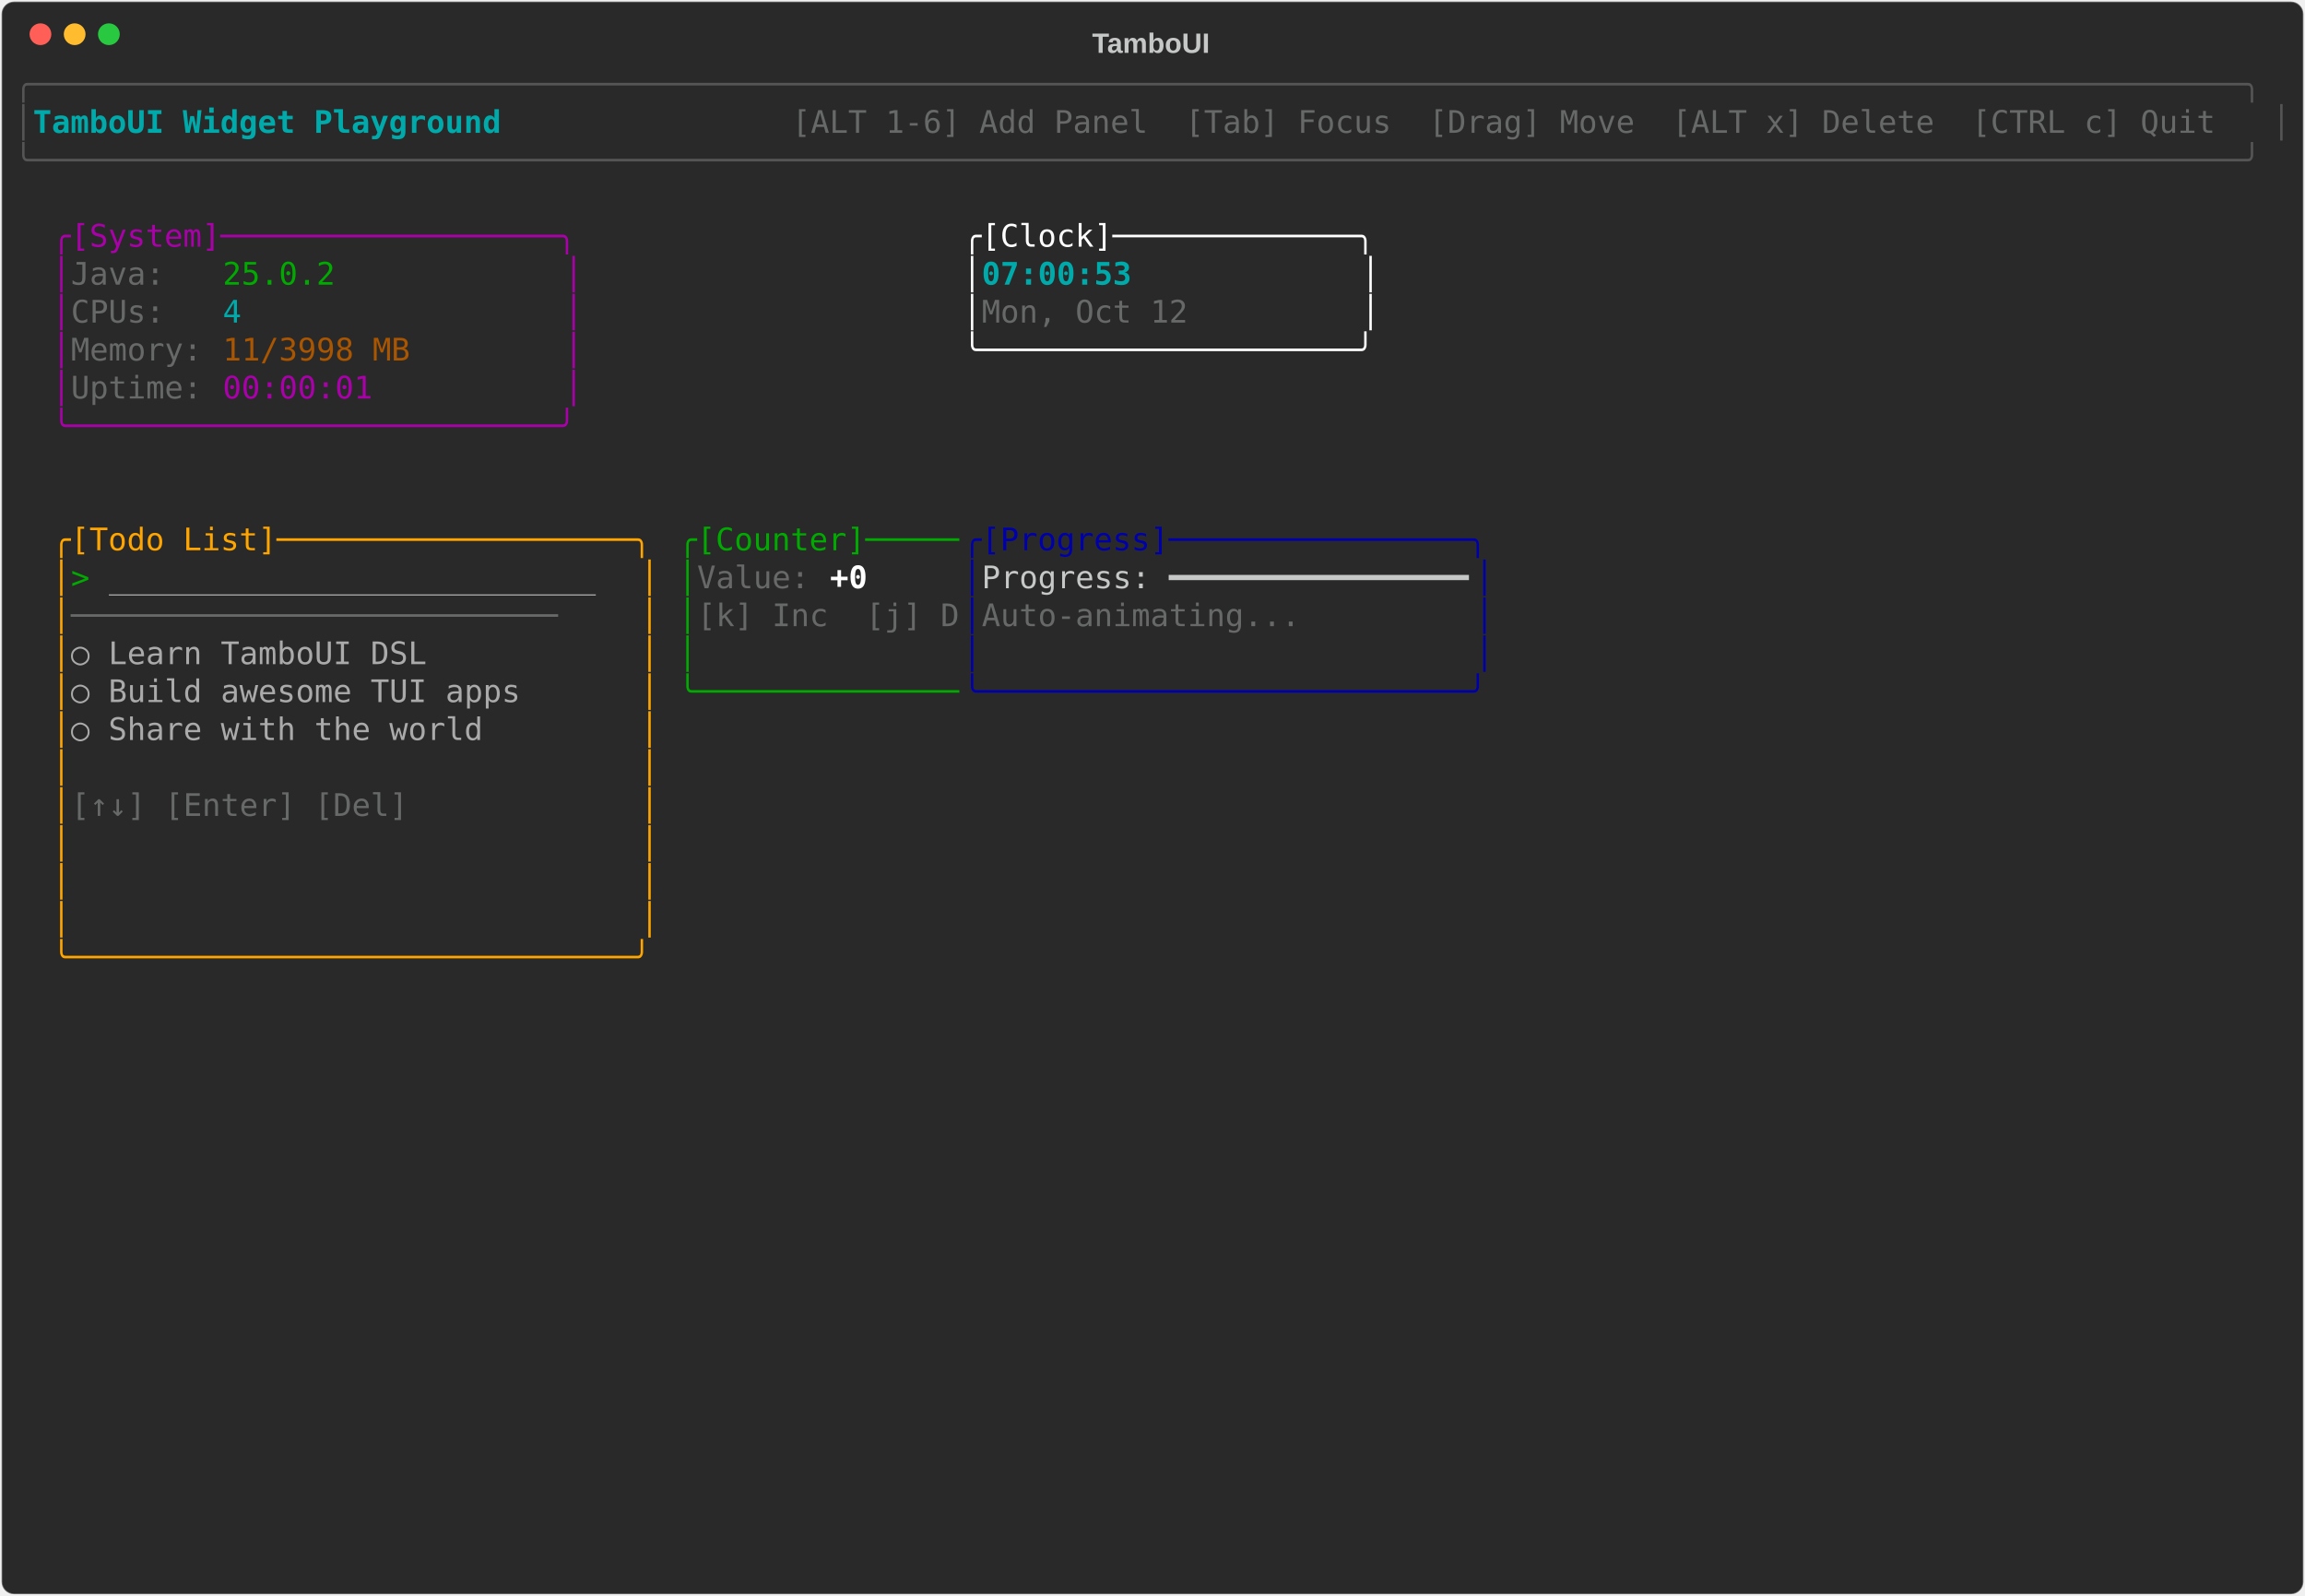
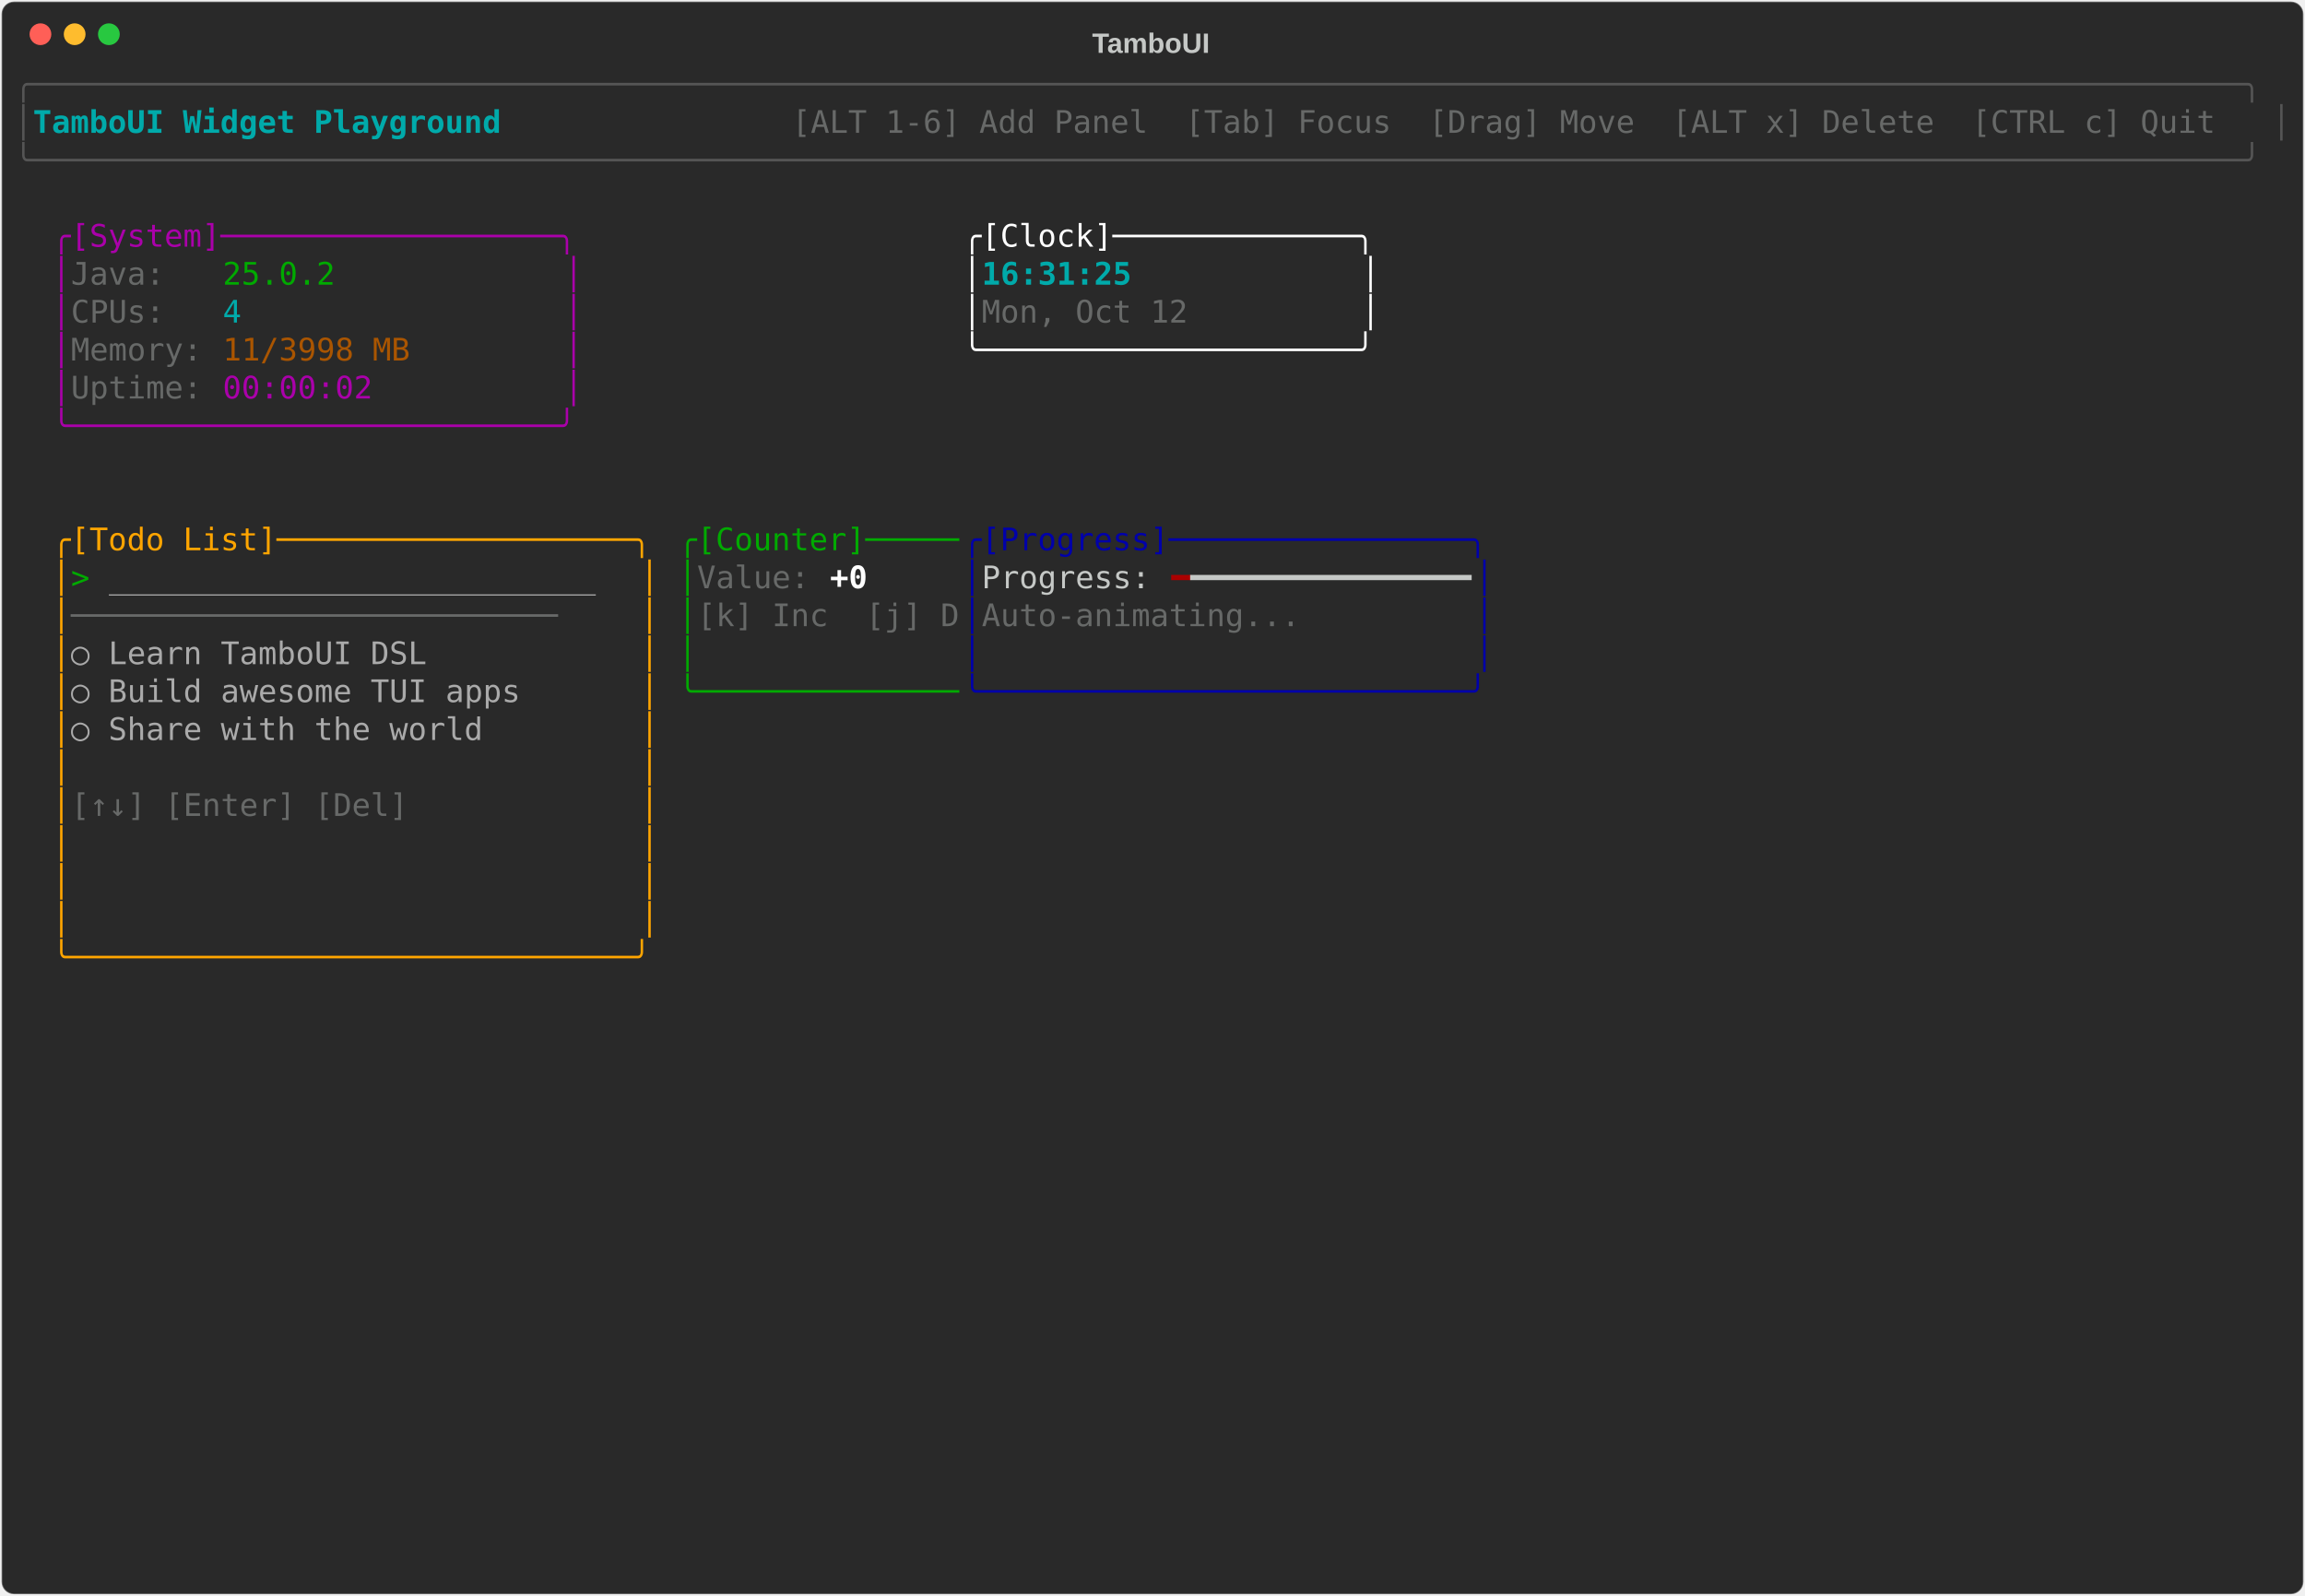
<svg xmlns="http://www.w3.org/2000/svg" class="rich-terminal" viewBox="0 0 1482 1026">
-   <style>    @font-face {        font-family: "Fira Code";        src: local("FiraCode-Regular"),                url("https://cdnjs.cloudflare.com/ajax/libs/firacode/6.2.0/woff2/FiraCode-Regular.woff2") format("woff2"),                url("https://cdnjs.cloudflare.com/ajax/libs/firacode/6.2.0/woff/FiraCode-Regular.woff") format("woff");        font-style: normal;        font-weight: 400;    }    @font-face {        font-family: "Fira Code";        src: local("FiraCode-Bold"),                url("https://cdnjs.cloudflare.com/ajax/libs/firacode/6.2.0/woff2/FiraCode-Bold.woff2") format("woff2"),                url("https://cdnjs.cloudflare.com/ajax/libs/firacode/6.2.0/woff/FiraCode-Bold.woff") format("woff");        font-style: bold;        font-weight: 700;    }    .terminal-3942159433-matrix {        font-family: Fira Code, monospace;        font-size: 20px;        line-height: 24.4px;        font-variant-east-asian: full-width;    }    .terminal-3942159433-title {        font-size: 18px;        font-weight: bold;        font-family: arial;    }    .terminal-3942159433-r1 { fill: #555555 }.terminal-3942159433-r2 { fill: #00aaaa;font-weight: bold }.terminal-3942159433-r3 { fill: #c5c8c6 }.terminal-3942159433-r4 { fill: #676968 }.terminal-3942159433-r5 { fill: #aa00aa }.terminal-3942159433-r6 { fill: #ffffff }.terminal-3942159433-r7 { fill: #00aa00 }.terminal-3942159433-r8 { fill: #00aaaa }.terminal-3942159433-r9 { fill: #aa5500 }.terminal-3942159433-r10 { fill: #ffa500 }.terminal-3942159433-r11 { fill: #0000aa }.terminal-3942159433-r12 { fill: #aaaaaa }.terminal-3942159433-r13 { fill: #ffffff;font-weight: bold }    </style>
+   <style>    @font-face {        font-family: "Fira Code";        src: local("FiraCode-Regular"),                url("https://cdnjs.cloudflare.com/ajax/libs/firacode/6.2.0/woff2/FiraCode-Regular.woff2") format("woff2"),                url("https://cdnjs.cloudflare.com/ajax/libs/firacode/6.2.0/woff/FiraCode-Regular.woff") format("woff");        font-style: normal;        font-weight: 400;    }    @font-face {        font-family: "Fira Code";        src: local("FiraCode-Bold"),                url("https://cdnjs.cloudflare.com/ajax/libs/firacode/6.2.0/woff2/FiraCode-Bold.woff2") format("woff2"),                url("https://cdnjs.cloudflare.com/ajax/libs/firacode/6.2.0/woff/FiraCode-Bold.woff") format("woff");        font-style: bold;        font-weight: 700;    }    .terminal-3360003075-matrix {        font-family: Fira Code, monospace;        font-size: 20px;        line-height: 24.4px;        font-variant-east-asian: full-width;    }    .terminal-3360003075-title {        font-size: 18px;        font-weight: bold;        font-family: arial;    }    .terminal-3360003075-r1 { fill: #555555 }.terminal-3360003075-r2 { fill: #00aaaa;font-weight: bold }.terminal-3360003075-r3 { fill: #c5c8c6 }.terminal-3360003075-r4 { fill: #676968 }.terminal-3360003075-r5 { fill: #aa00aa }.terminal-3360003075-r6 { fill: #ffffff }.terminal-3360003075-r7 { fill: #00aa00 }.terminal-3360003075-r8 { fill: #00aaaa }.terminal-3360003075-r9 { fill: #aa5500 }.terminal-3360003075-r10 { fill: #ffa500 }.terminal-3360003075-r11 { fill: #0000aa }.terminal-3360003075-r12 { fill: #aaaaaa }.terminal-3360003075-r13 { fill: #ffffff;font-weight: bold }.terminal-3360003075-r14 { fill: #aa0000 }    </style>
  <defs>
-     <clipPath id="terminal-3942159433-clip-terminal">
+     <clipPath id="terminal-3360003075-clip-terminal">
      <rect x="0" y="0" width="1463" height="975" />
    </clipPath>
-     <clipPath id="terminal-3942159433-line-0">
+     <clipPath id="terminal-3360003075-line-0">
      <rect x="0" y="1.5" width="1464" height="24.65" />
    </clipPath>
-     <clipPath id="terminal-3942159433-line-1">
+     <clipPath id="terminal-3360003075-line-1">
      <rect x="0" y="25.9" width="1464" height="24.65" />
    </clipPath>
-     <clipPath id="terminal-3942159433-line-2">
+     <clipPath id="terminal-3360003075-line-2">
      <rect x="0" y="50.3" width="1464" height="24.65" />
    </clipPath>
-     <clipPath id="terminal-3942159433-line-3">
+     <clipPath id="terminal-3360003075-line-3">
      <rect x="0" y="74.7" width="1464" height="24.65" />
    </clipPath>
-     <clipPath id="terminal-3942159433-line-4">
+     <clipPath id="terminal-3360003075-line-4">
      <rect x="0" y="99.1" width="1464" height="24.65" />
    </clipPath>
-     <clipPath id="terminal-3942159433-line-5">
+     <clipPath id="terminal-3360003075-line-5">
      <rect x="0" y="123.5" width="1464" height="24.65" />
    </clipPath>
-     <clipPath id="terminal-3942159433-line-6">
+     <clipPath id="terminal-3360003075-line-6">
      <rect x="0" y="147.9" width="1464" height="24.65" />
    </clipPath>
-     <clipPath id="terminal-3942159433-line-7">
+     <clipPath id="terminal-3360003075-line-7">
      <rect x="0" y="172.3" width="1464" height="24.65" />
    </clipPath>
-     <clipPath id="terminal-3942159433-line-8">
+     <clipPath id="terminal-3360003075-line-8">
      <rect x="0" y="196.7" width="1464" height="24.65" />
    </clipPath>
-     <clipPath id="terminal-3942159433-line-9">
+     <clipPath id="terminal-3360003075-line-9">
      <rect x="0" y="221.1" width="1464" height="24.65" />
    </clipPath>
-     <clipPath id="terminal-3942159433-line-10">
+     <clipPath id="terminal-3360003075-line-10">
      <rect x="0" y="245.5" width="1464" height="24.65" />
    </clipPath>
-     <clipPath id="terminal-3942159433-line-11">
+     <clipPath id="terminal-3360003075-line-11">
      <rect x="0" y="269.9" width="1464" height="24.65" />
    </clipPath>
-     <clipPath id="terminal-3942159433-line-12">
+     <clipPath id="terminal-3360003075-line-12">
      <rect x="0" y="294.3" width="1464" height="24.65" />
    </clipPath>
-     <clipPath id="terminal-3942159433-line-13">
+     <clipPath id="terminal-3360003075-line-13">
      <rect x="0" y="318.7" width="1464" height="24.65" />
    </clipPath>
-     <clipPath id="terminal-3942159433-line-14">
+     <clipPath id="terminal-3360003075-line-14">
      <rect x="0" y="343.1" width="1464" height="24.65" />
    </clipPath>
-     <clipPath id="terminal-3942159433-line-15">
+     <clipPath id="terminal-3360003075-line-15">
      <rect x="0" y="367.5" width="1464" height="24.65" />
    </clipPath>
-     <clipPath id="terminal-3942159433-line-16">
+     <clipPath id="terminal-3360003075-line-16">
      <rect x="0" y="391.9" width="1464" height="24.65" />
    </clipPath>
-     <clipPath id="terminal-3942159433-line-17">
+     <clipPath id="terminal-3360003075-line-17">
      <rect x="0" y="416.3" width="1464" height="24.65" />
    </clipPath>
-     <clipPath id="terminal-3942159433-line-18">
+     <clipPath id="terminal-3360003075-line-18">
      <rect x="0" y="440.7" width="1464" height="24.65" />
    </clipPath>
-     <clipPath id="terminal-3942159433-line-19">
+     <clipPath id="terminal-3360003075-line-19">
      <rect x="0" y="465.1" width="1464" height="24.65" />
    </clipPath>
-     <clipPath id="terminal-3942159433-line-20">
+     <clipPath id="terminal-3360003075-line-20">
      <rect x="0" y="489.5" width="1464" height="24.65" />
    </clipPath>
-     <clipPath id="terminal-3942159433-line-21">
+     <clipPath id="terminal-3360003075-line-21">
      <rect x="0" y="513.9" width="1464" height="24.65" />
    </clipPath>
-     <clipPath id="terminal-3942159433-line-22">
+     <clipPath id="terminal-3360003075-line-22">
      <rect x="0" y="538.3" width="1464" height="24.65" />
    </clipPath>
-     <clipPath id="terminal-3942159433-line-23">
+     <clipPath id="terminal-3360003075-line-23">
      <rect x="0" y="562.7" width="1464" height="24.65" />
    </clipPath>
-     <clipPath id="terminal-3942159433-line-24">
+     <clipPath id="terminal-3360003075-line-24">
      <rect x="0" y="587.1" width="1464" height="24.65" />
    </clipPath>
-     <clipPath id="terminal-3942159433-line-25">
+     <clipPath id="terminal-3360003075-line-25">
      <rect x="0" y="611.5" width="1464" height="24.65" />
    </clipPath>
-     <clipPath id="terminal-3942159433-line-26">
+     <clipPath id="terminal-3360003075-line-26">
      <rect x="0" y="635.9" width="1464" height="24.65" />
    </clipPath>
-     <clipPath id="terminal-3942159433-line-27">
+     <clipPath id="terminal-3360003075-line-27">
      <rect x="0" y="660.3" width="1464" height="24.65" />
    </clipPath>
-     <clipPath id="terminal-3942159433-line-28">
+     <clipPath id="terminal-3360003075-line-28">
      <rect x="0" y="684.7" width="1464" height="24.65" />
    </clipPath>
-     <clipPath id="terminal-3942159433-line-29">
+     <clipPath id="terminal-3360003075-line-29">
      <rect x="0" y="709.1" width="1464" height="24.65" />
    </clipPath>
-     <clipPath id="terminal-3942159433-line-30">
+     <clipPath id="terminal-3360003075-line-30">
      <rect x="0" y="733.5" width="1464" height="24.65" />
    </clipPath>
-     <clipPath id="terminal-3942159433-line-31">
+     <clipPath id="terminal-3360003075-line-31">
      <rect x="0" y="757.9" width="1464" height="24.65" />
    </clipPath>
-     <clipPath id="terminal-3942159433-line-32">
+     <clipPath id="terminal-3360003075-line-32">
      <rect x="0" y="782.3" width="1464" height="24.65" />
    </clipPath>
-     <clipPath id="terminal-3942159433-line-33">
+     <clipPath id="terminal-3360003075-line-33">
      <rect x="0" y="806.7" width="1464" height="24.65" />
    </clipPath>
-     <clipPath id="terminal-3942159433-line-34">
+     <clipPath id="terminal-3360003075-line-34">
      <rect x="0" y="831.1" width="1464" height="24.65" />
    </clipPath>
-     <clipPath id="terminal-3942159433-line-35">
+     <clipPath id="terminal-3360003075-line-35">
      <rect x="0" y="855.5" width="1464" height="24.65" />
    </clipPath>
-     <clipPath id="terminal-3942159433-line-36">
+     <clipPath id="terminal-3360003075-line-36">
      <rect x="0" y="879.9" width="1464" height="24.65" />
    </clipPath>
-     <clipPath id="terminal-3942159433-line-37">
+     <clipPath id="terminal-3360003075-line-37">
      <rect x="0" y="904.3" width="1464" height="24.65" />
    </clipPath>
-     <clipPath id="terminal-3942159433-line-38">
+     <clipPath id="terminal-3360003075-line-38">
      <rect x="0" y="928.7" width="1464" height="24.65" />
    </clipPath>
-     <clipPath id="terminal-3942159433-line-39">
+     <clipPath id="terminal-3360003075-line-39">
      <rect x="0" y="953.1" width="1464" height="24.65" />
    </clipPath>
  </defs>
  <rect fill="#292929" stroke="rgba(255,255,255,0.35)" stroke-width="1" x="1" y="1" width="1480" height="1024" rx="8" />
-   <text class="terminal-3942159433-title" fill="#c5c8c6" text-anchor="middle" x="740" y="34">TamboUI</text>
+   <text class="terminal-3360003075-title" fill="#c5c8c6" text-anchor="middle" x="740" y="34">TamboUI</text>
  <g transform="translate(26,22)">
    <circle cx="0" cy="0" r="7" fill="#ff5f57" />
    <circle cx="22" cy="0" r="7" fill="#febc2e" />
    <circle cx="44" cy="0" r="7" fill="#28c840" />
  </g>
-   <g transform="translate(9, 41)" clip-path="url(#terminal-3942159433-clip-terminal)">
-     <g class="terminal-3942159433-matrix">
-       <text class="terminal-3942159433-r1" x="0" y="20" textLength="1464" clip-path="url(#terminal-3942159433-line-0)">╭──────────────────────────────────────────────────────────────────────────────────────────────────────────────────────╮</text>
-       <text class="terminal-3942159433-r1" x="0" y="44.4" textLength="12.2" clip-path="url(#terminal-3942159433-line-1)">│</text>
-       <text class="terminal-3942159433-r2" x="12.2" y="44.4" textLength="329.4" clip-path="url(#terminal-3942159433-line-1)"> TamboUI Widget Playground </text>
-       <text class="terminal-3942159433-r4" x="500.2" y="44.4" textLength="951.6" clip-path="url(#terminal-3942159433-line-1)"> [ALT 1-6] Add Panel  [Tab] Focus  [Drag] Move  [ALT x] Delete  [CTRL c] Quit </text>
-       <text class="terminal-3942159433-r1" x="1451.8" y="44.4" textLength="12.2" clip-path="url(#terminal-3942159433-line-1)">│</text>
-       <text class="terminal-3942159433-r1" x="0" y="68.8" textLength="1464" clip-path="url(#terminal-3942159433-line-2)">╰──────────────────────────────────────────────────────────────────────────────────────────────────────────────────────╯</text>
-       <text class="terminal-3942159433-r5" x="24.4" y="117.6" textLength="341.6" clip-path="url(#terminal-3942159433-line-4)">╭[System]──────────────────╮</text>
-       <text class="terminal-3942159433-r6" x="610" y="117.6" textLength="268.4" clip-path="url(#terminal-3942159433-line-4)">╭[Clock]─────────────╮</text>
-       <text class="terminal-3942159433-r5" x="24.4" y="142" textLength="12.2" clip-path="url(#terminal-3942159433-line-5)">│</text>
-       <text class="terminal-3942159433-r4" x="36.6" y="142" textLength="97.6" clip-path="url(#terminal-3942159433-line-5)">Java:   </text>
-       <text class="terminal-3942159433-r7" x="134.2" y="142" textLength="73.2" clip-path="url(#terminal-3942159433-line-5)">25.0.2</text>
-       <text class="terminal-3942159433-r5" x="353.8" y="142" textLength="12.2" clip-path="url(#terminal-3942159433-line-5)">│</text>
-       <text class="terminal-3942159433-r6" x="610" y="142" textLength="12.2" clip-path="url(#terminal-3942159433-line-5)">│</text>
-       <text class="terminal-3942159433-r2" x="622.2" y="142" textLength="244" clip-path="url(#terminal-3942159433-line-5)">07:00:53            </text>
-       <text class="terminal-3942159433-r6" x="866.2" y="142" textLength="12.2" clip-path="url(#terminal-3942159433-line-5)">│</text>
-       <text class="terminal-3942159433-r5" x="24.4" y="166.4" textLength="12.2" clip-path="url(#terminal-3942159433-line-6)">│</text>
-       <text class="terminal-3942159433-r4" x="36.6" y="166.4" textLength="97.6" clip-path="url(#terminal-3942159433-line-6)">CPUs:   </text>
-       <text class="terminal-3942159433-r8" x="134.2" y="166.4" textLength="12.2" clip-path="url(#terminal-3942159433-line-6)">4</text>
-       <text class="terminal-3942159433-r5" x="353.8" y="166.4" textLength="12.2" clip-path="url(#terminal-3942159433-line-6)">│</text>
-       <text class="terminal-3942159433-r6" x="610" y="166.4" textLength="12.2" clip-path="url(#terminal-3942159433-line-6)">│</text>
-       <text class="terminal-3942159433-r4" x="622.2" y="166.4" textLength="244" clip-path="url(#terminal-3942159433-line-6)">Mon, Oct 12         </text>
-       <text class="terminal-3942159433-r6" x="866.2" y="166.4" textLength="12.2" clip-path="url(#terminal-3942159433-line-6)">│</text>
-       <text class="terminal-3942159433-r5" x="24.4" y="190.8" textLength="12.2" clip-path="url(#terminal-3942159433-line-7)">│</text>
-       <text class="terminal-3942159433-r4" x="36.6" y="190.8" textLength="97.6" clip-path="url(#terminal-3942159433-line-7)">Memory: </text>
-       <text class="terminal-3942159433-r9" x="134.2" y="190.8" textLength="122" clip-path="url(#terminal-3942159433-line-7)">11/3998 MB</text>
-       <text class="terminal-3942159433-r5" x="353.8" y="190.8" textLength="12.2" clip-path="url(#terminal-3942159433-line-7)">│</text>
-       <text class="terminal-3942159433-r6" x="610" y="190.8" textLength="268.4" clip-path="url(#terminal-3942159433-line-7)">╰────────────────────╯</text>
-       <text class="terminal-3942159433-r5" x="24.4" y="215.2" textLength="12.2" clip-path="url(#terminal-3942159433-line-8)">│</text>
-       <text class="terminal-3942159433-r4" x="36.6" y="215.2" textLength="97.6" clip-path="url(#terminal-3942159433-line-8)">Uptime: </text>
-       <text class="terminal-3942159433-r5" x="134.2" y="215.2" textLength="97.6" clip-path="url(#terminal-3942159433-line-8)">00:00:01</text>
-       <text class="terminal-3942159433-r5" x="353.8" y="215.2" textLength="12.2" clip-path="url(#terminal-3942159433-line-8)">│</text>
-       <text class="terminal-3942159433-r5" x="24.4" y="239.6" textLength="341.6" clip-path="url(#terminal-3942159433-line-9)">╰──────────────────────────╯</text>
-       <text class="terminal-3942159433-r10" x="24.4" y="312.8" textLength="390.4" clip-path="url(#terminal-3942159433-line-12)">╭[Todo List]───────────────────╮</text>
-       <text class="terminal-3942159433-r7" x="427" y="312.8" textLength="183" clip-path="url(#terminal-3942159433-line-12)">╭[Counter]─────</text>
-       <text class="terminal-3942159433-r11" x="610" y="312.8" textLength="341.6" clip-path="url(#terminal-3942159433-line-12)">╭[Progress]────────────────╮</text>
-       <text class="terminal-3942159433-r10" x="24.4" y="337.2" textLength="12.2" clip-path="url(#terminal-3942159433-line-13)">│</text>
-       <text class="terminal-3942159433-r7" x="36.6" y="337.2" textLength="24.4" clip-path="url(#terminal-3942159433-line-13)">&gt; </text>
-       <text class="terminal-3942159433-r12" x="61" y="337.2" textLength="317.2" clip-path="url(#terminal-3942159433-line-13)">__________________________</text>
-       <text class="terminal-3942159433-r10" x="402.6" y="337.2" textLength="12.2" clip-path="url(#terminal-3942159433-line-13)">│</text>
-       <text class="terminal-3942159433-r7" x="427" y="337.2" textLength="12.2" clip-path="url(#terminal-3942159433-line-13)">│</text>
-       <text class="terminal-3942159433-r4" x="439.2" y="337.2" textLength="85.4" clip-path="url(#terminal-3942159433-line-13)">Value: </text>
-       <text class="terminal-3942159433-r13" x="524.6" y="337.2" textLength="24.4" clip-path="url(#terminal-3942159433-line-13)">+0</text>
-       <text class="terminal-3942159433-r11" x="610" y="337.2" textLength="12.2" clip-path="url(#terminal-3942159433-line-13)">│</text>
-       <text class="terminal-3942159433-r3" x="622.2" y="337.2" textLength="317.2" clip-path="url(#terminal-3942159433-line-13)">Progress: ━━━━━━━━━━━━━━━━</text>
-       <text class="terminal-3942159433-r11" x="939.4" y="337.2" textLength="12.2" clip-path="url(#terminal-3942159433-line-13)">│</text>
-       <text class="terminal-3942159433-r10" x="24.4" y="361.6" textLength="12.2" clip-path="url(#terminal-3942159433-line-14)">│</text>
-       <text class="terminal-3942159433-r4" x="36.6" y="361.6" textLength="366" clip-path="url(#terminal-3942159433-line-14)">──────────────────────────    </text>
-       <text class="terminal-3942159433-r10" x="402.6" y="361.6" textLength="12.2" clip-path="url(#terminal-3942159433-line-14)">│</text>
-       <text class="terminal-3942159433-r7" x="427" y="361.6" textLength="12.2" clip-path="url(#terminal-3942159433-line-14)">│</text>
-       <text class="terminal-3942159433-r4" x="439.2" y="361.6" textLength="170.8" clip-path="url(#terminal-3942159433-line-14)">[k] Inc  [j] D</text>
-       <text class="terminal-3942159433-r11" x="610" y="361.6" textLength="12.2" clip-path="url(#terminal-3942159433-line-14)">│</text>
-       <text class="terminal-3942159433-r4" x="622.2" y="361.6" textLength="317.2" clip-path="url(#terminal-3942159433-line-14)">Auto-animating...         </text>
-       <text class="terminal-3942159433-r11" x="939.4" y="361.6" textLength="12.2" clip-path="url(#terminal-3942159433-line-14)">│</text>
-       <text class="terminal-3942159433-r10" x="24.4" y="386" textLength="12.2" clip-path="url(#terminal-3942159433-line-15)">│</text>
-       <text class="terminal-3942159433-r12" x="36.6" y="386" textLength="366" clip-path="url(#terminal-3942159433-line-15)">  ○ Learn TamboUI DSL         </text>
-       <text class="terminal-3942159433-r10" x="402.6" y="386" textLength="12.2" clip-path="url(#terminal-3942159433-line-15)">│</text>
-       <text class="terminal-3942159433-r7" x="427" y="386" textLength="12.2" clip-path="url(#terminal-3942159433-line-15)">│</text>
-       <text class="terminal-3942159433-r11" x="610" y="386" textLength="12.2" clip-path="url(#terminal-3942159433-line-15)">│</text>
-       <text class="terminal-3942159433-r11" x="939.4" y="386" textLength="12.2" clip-path="url(#terminal-3942159433-line-15)">│</text>
-       <text class="terminal-3942159433-r10" x="24.4" y="410.4" textLength="12.2" clip-path="url(#terminal-3942159433-line-16)">│</text>
-       <text class="terminal-3942159433-r12" x="36.6" y="410.4" textLength="366" clip-path="url(#terminal-3942159433-line-16)">  ○ Build awesome TUI apps    </text>
-       <text class="terminal-3942159433-r10" x="402.6" y="410.4" textLength="12.2" clip-path="url(#terminal-3942159433-line-16)">│</text>
-       <text class="terminal-3942159433-r7" x="427" y="410.4" textLength="183" clip-path="url(#terminal-3942159433-line-16)">╰──────────────</text>
-       <text class="terminal-3942159433-r11" x="610" y="410.4" textLength="341.6" clip-path="url(#terminal-3942159433-line-16)">╰──────────────────────────╯</text>
-       <text class="terminal-3942159433-r10" x="24.4" y="434.8" textLength="12.2" clip-path="url(#terminal-3942159433-line-17)">│</text>
-       <text class="terminal-3942159433-r12" x="36.6" y="434.8" textLength="366" clip-path="url(#terminal-3942159433-line-17)">  ○ Share with the world      </text>
-       <text class="terminal-3942159433-r10" x="402.6" y="434.8" textLength="12.2" clip-path="url(#terminal-3942159433-line-17)">│</text>
-       <text class="terminal-3942159433-r10" x="24.4" y="459.2" textLength="12.2" clip-path="url(#terminal-3942159433-line-18)">│</text>
-       <text class="terminal-3942159433-r10" x="402.6" y="459.2" textLength="12.2" clip-path="url(#terminal-3942159433-line-18)">│</text>
-       <text class="terminal-3942159433-r10" x="24.4" y="483.6" textLength="12.2" clip-path="url(#terminal-3942159433-line-19)">│</text>
-       <text class="terminal-3942159433-r4" x="36.6" y="483.6" textLength="366" clip-path="url(#terminal-3942159433-line-19)">[↑↓] [Enter] [Del]            </text>
-       <text class="terminal-3942159433-r10" x="402.6" y="483.6" textLength="12.2" clip-path="url(#terminal-3942159433-line-19)">│</text>
-       <text class="terminal-3942159433-r10" x="24.4" y="508" textLength="12.2" clip-path="url(#terminal-3942159433-line-20)">│</text>
-       <text class="terminal-3942159433-r10" x="402.6" y="508" textLength="12.2" clip-path="url(#terminal-3942159433-line-20)">│</text>
-       <text class="terminal-3942159433-r10" x="24.4" y="532.4" textLength="12.2" clip-path="url(#terminal-3942159433-line-21)">│</text>
-       <text class="terminal-3942159433-r10" x="402.6" y="532.4" textLength="12.2" clip-path="url(#terminal-3942159433-line-21)">│</text>
-       <text class="terminal-3942159433-r10" x="24.4" y="556.8" textLength="12.2" clip-path="url(#terminal-3942159433-line-22)">│</text>
-       <text class="terminal-3942159433-r10" x="402.6" y="556.8" textLength="12.2" clip-path="url(#terminal-3942159433-line-22)">│</text>
-       <text class="terminal-3942159433-r10" x="24.4" y="581.2" textLength="390.4" clip-path="url(#terminal-3942159433-line-23)">╰──────────────────────────────╯</text>
+   <g transform="translate(9, 41)" clip-path="url(#terminal-3360003075-clip-terminal)">
+     <g class="terminal-3360003075-matrix">
+       <text class="terminal-3360003075-r1" x="0" y="20" textLength="1464" clip-path="url(#terminal-3360003075-line-0)">╭──────────────────────────────────────────────────────────────────────────────────────────────────────────────────────╮</text>
+       <text class="terminal-3360003075-r1" x="0" y="44.4" textLength="12.2" clip-path="url(#terminal-3360003075-line-1)">│</text>
+       <text class="terminal-3360003075-r2" x="12.2" y="44.4" textLength="329.4" clip-path="url(#terminal-3360003075-line-1)"> TamboUI Widget Playground </text>
+       <text class="terminal-3360003075-r4" x="500.2" y="44.4" textLength="951.6" clip-path="url(#terminal-3360003075-line-1)"> [ALT 1-6] Add Panel  [Tab] Focus  [Drag] Move  [ALT x] Delete  [CTRL c] Quit </text>
+       <text class="terminal-3360003075-r1" x="1451.8" y="44.4" textLength="12.2" clip-path="url(#terminal-3360003075-line-1)">│</text>
+       <text class="terminal-3360003075-r1" x="0" y="68.8" textLength="1464" clip-path="url(#terminal-3360003075-line-2)">╰──────────────────────────────────────────────────────────────────────────────────────────────────────────────────────╯</text>
+       <text class="terminal-3360003075-r5" x="24.4" y="117.6" textLength="341.6" clip-path="url(#terminal-3360003075-line-4)">╭[System]──────────────────╮</text>
+       <text class="terminal-3360003075-r6" x="610" y="117.6" textLength="268.4" clip-path="url(#terminal-3360003075-line-4)">╭[Clock]─────────────╮</text>
+       <text class="terminal-3360003075-r5" x="24.4" y="142" textLength="12.2" clip-path="url(#terminal-3360003075-line-5)">│</text>
+       <text class="terminal-3360003075-r4" x="36.6" y="142" textLength="97.6" clip-path="url(#terminal-3360003075-line-5)">Java:   </text>
+       <text class="terminal-3360003075-r7" x="134.2" y="142" textLength="73.2" clip-path="url(#terminal-3360003075-line-5)">25.0.2</text>
+       <text class="terminal-3360003075-r5" x="353.8" y="142" textLength="12.2" clip-path="url(#terminal-3360003075-line-5)">│</text>
+       <text class="terminal-3360003075-r6" x="610" y="142" textLength="12.2" clip-path="url(#terminal-3360003075-line-5)">│</text>
+       <text class="terminal-3360003075-r2" x="622.2" y="142" textLength="244" clip-path="url(#terminal-3360003075-line-5)">16:31:25            </text>
+       <text class="terminal-3360003075-r6" x="866.2" y="142" textLength="12.2" clip-path="url(#terminal-3360003075-line-5)">│</text>
+       <text class="terminal-3360003075-r5" x="24.4" y="166.4" textLength="12.2" clip-path="url(#terminal-3360003075-line-6)">│</text>
+       <text class="terminal-3360003075-r4" x="36.6" y="166.4" textLength="97.6" clip-path="url(#terminal-3360003075-line-6)">CPUs:   </text>
+       <text class="terminal-3360003075-r8" x="134.2" y="166.4" textLength="12.2" clip-path="url(#terminal-3360003075-line-6)">4</text>
+       <text class="terminal-3360003075-r5" x="353.8" y="166.4" textLength="12.2" clip-path="url(#terminal-3360003075-line-6)">│</text>
+       <text class="terminal-3360003075-r6" x="610" y="166.4" textLength="12.2" clip-path="url(#terminal-3360003075-line-6)">│</text>
+       <text class="terminal-3360003075-r4" x="622.2" y="166.4" textLength="244" clip-path="url(#terminal-3360003075-line-6)">Mon, Oct 12         </text>
+       <text class="terminal-3360003075-r6" x="866.2" y="166.4" textLength="12.2" clip-path="url(#terminal-3360003075-line-6)">│</text>
+       <text class="terminal-3360003075-r5" x="24.4" y="190.8" textLength="12.2" clip-path="url(#terminal-3360003075-line-7)">│</text>
+       <text class="terminal-3360003075-r4" x="36.6" y="190.8" textLength="97.6" clip-path="url(#terminal-3360003075-line-7)">Memory: </text>
+       <text class="terminal-3360003075-r9" x="134.2" y="190.8" textLength="122" clip-path="url(#terminal-3360003075-line-7)">11/3998 MB</text>
+       <text class="terminal-3360003075-r5" x="353.8" y="190.8" textLength="12.2" clip-path="url(#terminal-3360003075-line-7)">│</text>
+       <text class="terminal-3360003075-r6" x="610" y="190.8" textLength="268.4" clip-path="url(#terminal-3360003075-line-7)">╰────────────────────╯</text>
+       <text class="terminal-3360003075-r5" x="24.4" y="215.2" textLength="12.2" clip-path="url(#terminal-3360003075-line-8)">│</text>
+       <text class="terminal-3360003075-r4" x="36.6" y="215.2" textLength="97.6" clip-path="url(#terminal-3360003075-line-8)">Uptime: </text>
+       <text class="terminal-3360003075-r5" x="134.2" y="215.2" textLength="97.6" clip-path="url(#terminal-3360003075-line-8)">00:00:02</text>
+       <text class="terminal-3360003075-r5" x="353.8" y="215.2" textLength="12.2" clip-path="url(#terminal-3360003075-line-8)">│</text>
+       <text class="terminal-3360003075-r5" x="24.4" y="239.6" textLength="341.6" clip-path="url(#terminal-3360003075-line-9)">╰──────────────────────────╯</text>
+       <text class="terminal-3360003075-r10" x="24.4" y="312.8" textLength="390.4" clip-path="url(#terminal-3360003075-line-12)">╭[Todo List]───────────────────╮</text>
+       <text class="terminal-3360003075-r7" x="427" y="312.8" textLength="183" clip-path="url(#terminal-3360003075-line-12)">╭[Counter]─────</text>
+       <text class="terminal-3360003075-r11" x="610" y="312.8" textLength="341.6" clip-path="url(#terminal-3360003075-line-12)">╭[Progress]────────────────╮</text>
+       <text class="terminal-3360003075-r10" x="24.4" y="337.2" textLength="12.2" clip-path="url(#terminal-3360003075-line-13)">│</text>
+       <text class="terminal-3360003075-r7" x="36.6" y="337.2" textLength="24.4" clip-path="url(#terminal-3360003075-line-13)">&gt; </text>
+       <text class="terminal-3360003075-r12" x="61" y="337.2" textLength="317.2" clip-path="url(#terminal-3360003075-line-13)">__________________________</text>
+       <text class="terminal-3360003075-r10" x="402.6" y="337.2" textLength="12.2" clip-path="url(#terminal-3360003075-line-13)">│</text>
+       <text class="terminal-3360003075-r7" x="427" y="337.2" textLength="12.2" clip-path="url(#terminal-3360003075-line-13)">│</text>
+       <text class="terminal-3360003075-r4" x="439.2" y="337.2" textLength="85.4" clip-path="url(#terminal-3360003075-line-13)">Value: </text>
+       <text class="terminal-3360003075-r13" x="524.6" y="337.2" textLength="24.4" clip-path="url(#terminal-3360003075-line-13)">+0</text>
+       <text class="terminal-3360003075-r11" x="610" y="337.2" textLength="12.2" clip-path="url(#terminal-3360003075-line-13)">│</text>
+       <text class="terminal-3360003075-r3" x="622.2" y="337.2" textLength="122" clip-path="url(#terminal-3360003075-line-13)">Progress: </text>
+       <text class="terminal-3360003075-r14" x="744.2" y="337.2" textLength="12.2" clip-path="url(#terminal-3360003075-line-13)">━</text>
+       <text class="terminal-3360003075-r3" x="756.4" y="337.2" textLength="183" clip-path="url(#terminal-3360003075-line-13)">━━━━━━━━━━━━━━━</text>
+       <text class="terminal-3360003075-r11" x="939.4" y="337.2" textLength="12.2" clip-path="url(#terminal-3360003075-line-13)">│</text>
+       <text class="terminal-3360003075-r10" x="24.4" y="361.6" textLength="12.2" clip-path="url(#terminal-3360003075-line-14)">│</text>
+       <text class="terminal-3360003075-r4" x="36.6" y="361.6" textLength="366" clip-path="url(#terminal-3360003075-line-14)">──────────────────────────    </text>
+       <text class="terminal-3360003075-r10" x="402.6" y="361.6" textLength="12.2" clip-path="url(#terminal-3360003075-line-14)">│</text>
+       <text class="terminal-3360003075-r7" x="427" y="361.6" textLength="12.2" clip-path="url(#terminal-3360003075-line-14)">│</text>
+       <text class="terminal-3360003075-r4" x="439.2" y="361.6" textLength="170.8" clip-path="url(#terminal-3360003075-line-14)">[k] Inc  [j] D</text>
+       <text class="terminal-3360003075-r11" x="610" y="361.6" textLength="12.2" clip-path="url(#terminal-3360003075-line-14)">│</text>
+       <text class="terminal-3360003075-r4" x="622.2" y="361.6" textLength="317.2" clip-path="url(#terminal-3360003075-line-14)">Auto-animating...         </text>
+       <text class="terminal-3360003075-r11" x="939.4" y="361.6" textLength="12.2" clip-path="url(#terminal-3360003075-line-14)">│</text>
+       <text class="terminal-3360003075-r10" x="24.4" y="386" textLength="12.2" clip-path="url(#terminal-3360003075-line-15)">│</text>
+       <text class="terminal-3360003075-r12" x="36.6" y="386" textLength="366" clip-path="url(#terminal-3360003075-line-15)">  ○ Learn TamboUI DSL         </text>
+       <text class="terminal-3360003075-r10" x="402.6" y="386" textLength="12.2" clip-path="url(#terminal-3360003075-line-15)">│</text>
+       <text class="terminal-3360003075-r7" x="427" y="386" textLength="12.2" clip-path="url(#terminal-3360003075-line-15)">│</text>
+       <text class="terminal-3360003075-r11" x="610" y="386" textLength="12.2" clip-path="url(#terminal-3360003075-line-15)">│</text>
+       <text class="terminal-3360003075-r11" x="939.4" y="386" textLength="12.2" clip-path="url(#terminal-3360003075-line-15)">│</text>
+       <text class="terminal-3360003075-r10" x="24.4" y="410.4" textLength="12.2" clip-path="url(#terminal-3360003075-line-16)">│</text>
+       <text class="terminal-3360003075-r12" x="36.6" y="410.4" textLength="366" clip-path="url(#terminal-3360003075-line-16)">  ○ Build awesome TUI apps    </text>
+       <text class="terminal-3360003075-r10" x="402.6" y="410.4" textLength="12.2" clip-path="url(#terminal-3360003075-line-16)">│</text>
+       <text class="terminal-3360003075-r7" x="427" y="410.4" textLength="183" clip-path="url(#terminal-3360003075-line-16)">╰──────────────</text>
+       <text class="terminal-3360003075-r11" x="610" y="410.4" textLength="341.6" clip-path="url(#terminal-3360003075-line-16)">╰──────────────────────────╯</text>
+       <text class="terminal-3360003075-r10" x="24.4" y="434.8" textLength="12.2" clip-path="url(#terminal-3360003075-line-17)">│</text>
+       <text class="terminal-3360003075-r12" x="36.6" y="434.8" textLength="366" clip-path="url(#terminal-3360003075-line-17)">  ○ Share with the world      </text>
+       <text class="terminal-3360003075-r10" x="402.6" y="434.8" textLength="12.2" clip-path="url(#terminal-3360003075-line-17)">│</text>
+       <text class="terminal-3360003075-r10" x="24.4" y="459.2" textLength="12.2" clip-path="url(#terminal-3360003075-line-18)">│</text>
+       <text class="terminal-3360003075-r10" x="402.6" y="459.2" textLength="12.2" clip-path="url(#terminal-3360003075-line-18)">│</text>
+       <text class="terminal-3360003075-r10" x="24.4" y="483.6" textLength="12.2" clip-path="url(#terminal-3360003075-line-19)">│</text>
+       <text class="terminal-3360003075-r4" x="36.6" y="483.6" textLength="366" clip-path="url(#terminal-3360003075-line-19)">[↑↓] [Enter] [Del]            </text>
+       <text class="terminal-3360003075-r10" x="402.6" y="483.6" textLength="12.2" clip-path="url(#terminal-3360003075-line-19)">│</text>
+       <text class="terminal-3360003075-r10" x="24.4" y="508" textLength="12.2" clip-path="url(#terminal-3360003075-line-20)">│</text>
+       <text class="terminal-3360003075-r10" x="402.6" y="508" textLength="12.2" clip-path="url(#terminal-3360003075-line-20)">│</text>
+       <text class="terminal-3360003075-r10" x="24.4" y="532.4" textLength="12.2" clip-path="url(#terminal-3360003075-line-21)">│</text>
+       <text class="terminal-3360003075-r10" x="402.6" y="532.4" textLength="12.2" clip-path="url(#terminal-3360003075-line-21)">│</text>
+       <text class="terminal-3360003075-r10" x="24.4" y="556.8" textLength="12.2" clip-path="url(#terminal-3360003075-line-22)">│</text>
+       <text class="terminal-3360003075-r10" x="402.6" y="556.8" textLength="12.2" clip-path="url(#terminal-3360003075-line-22)">│</text>
+       <text class="terminal-3360003075-r10" x="24.4" y="581.2" textLength="390.4" clip-path="url(#terminal-3360003075-line-23)">╰──────────────────────────────╯</text>
    </g>
  </g>
</svg>
